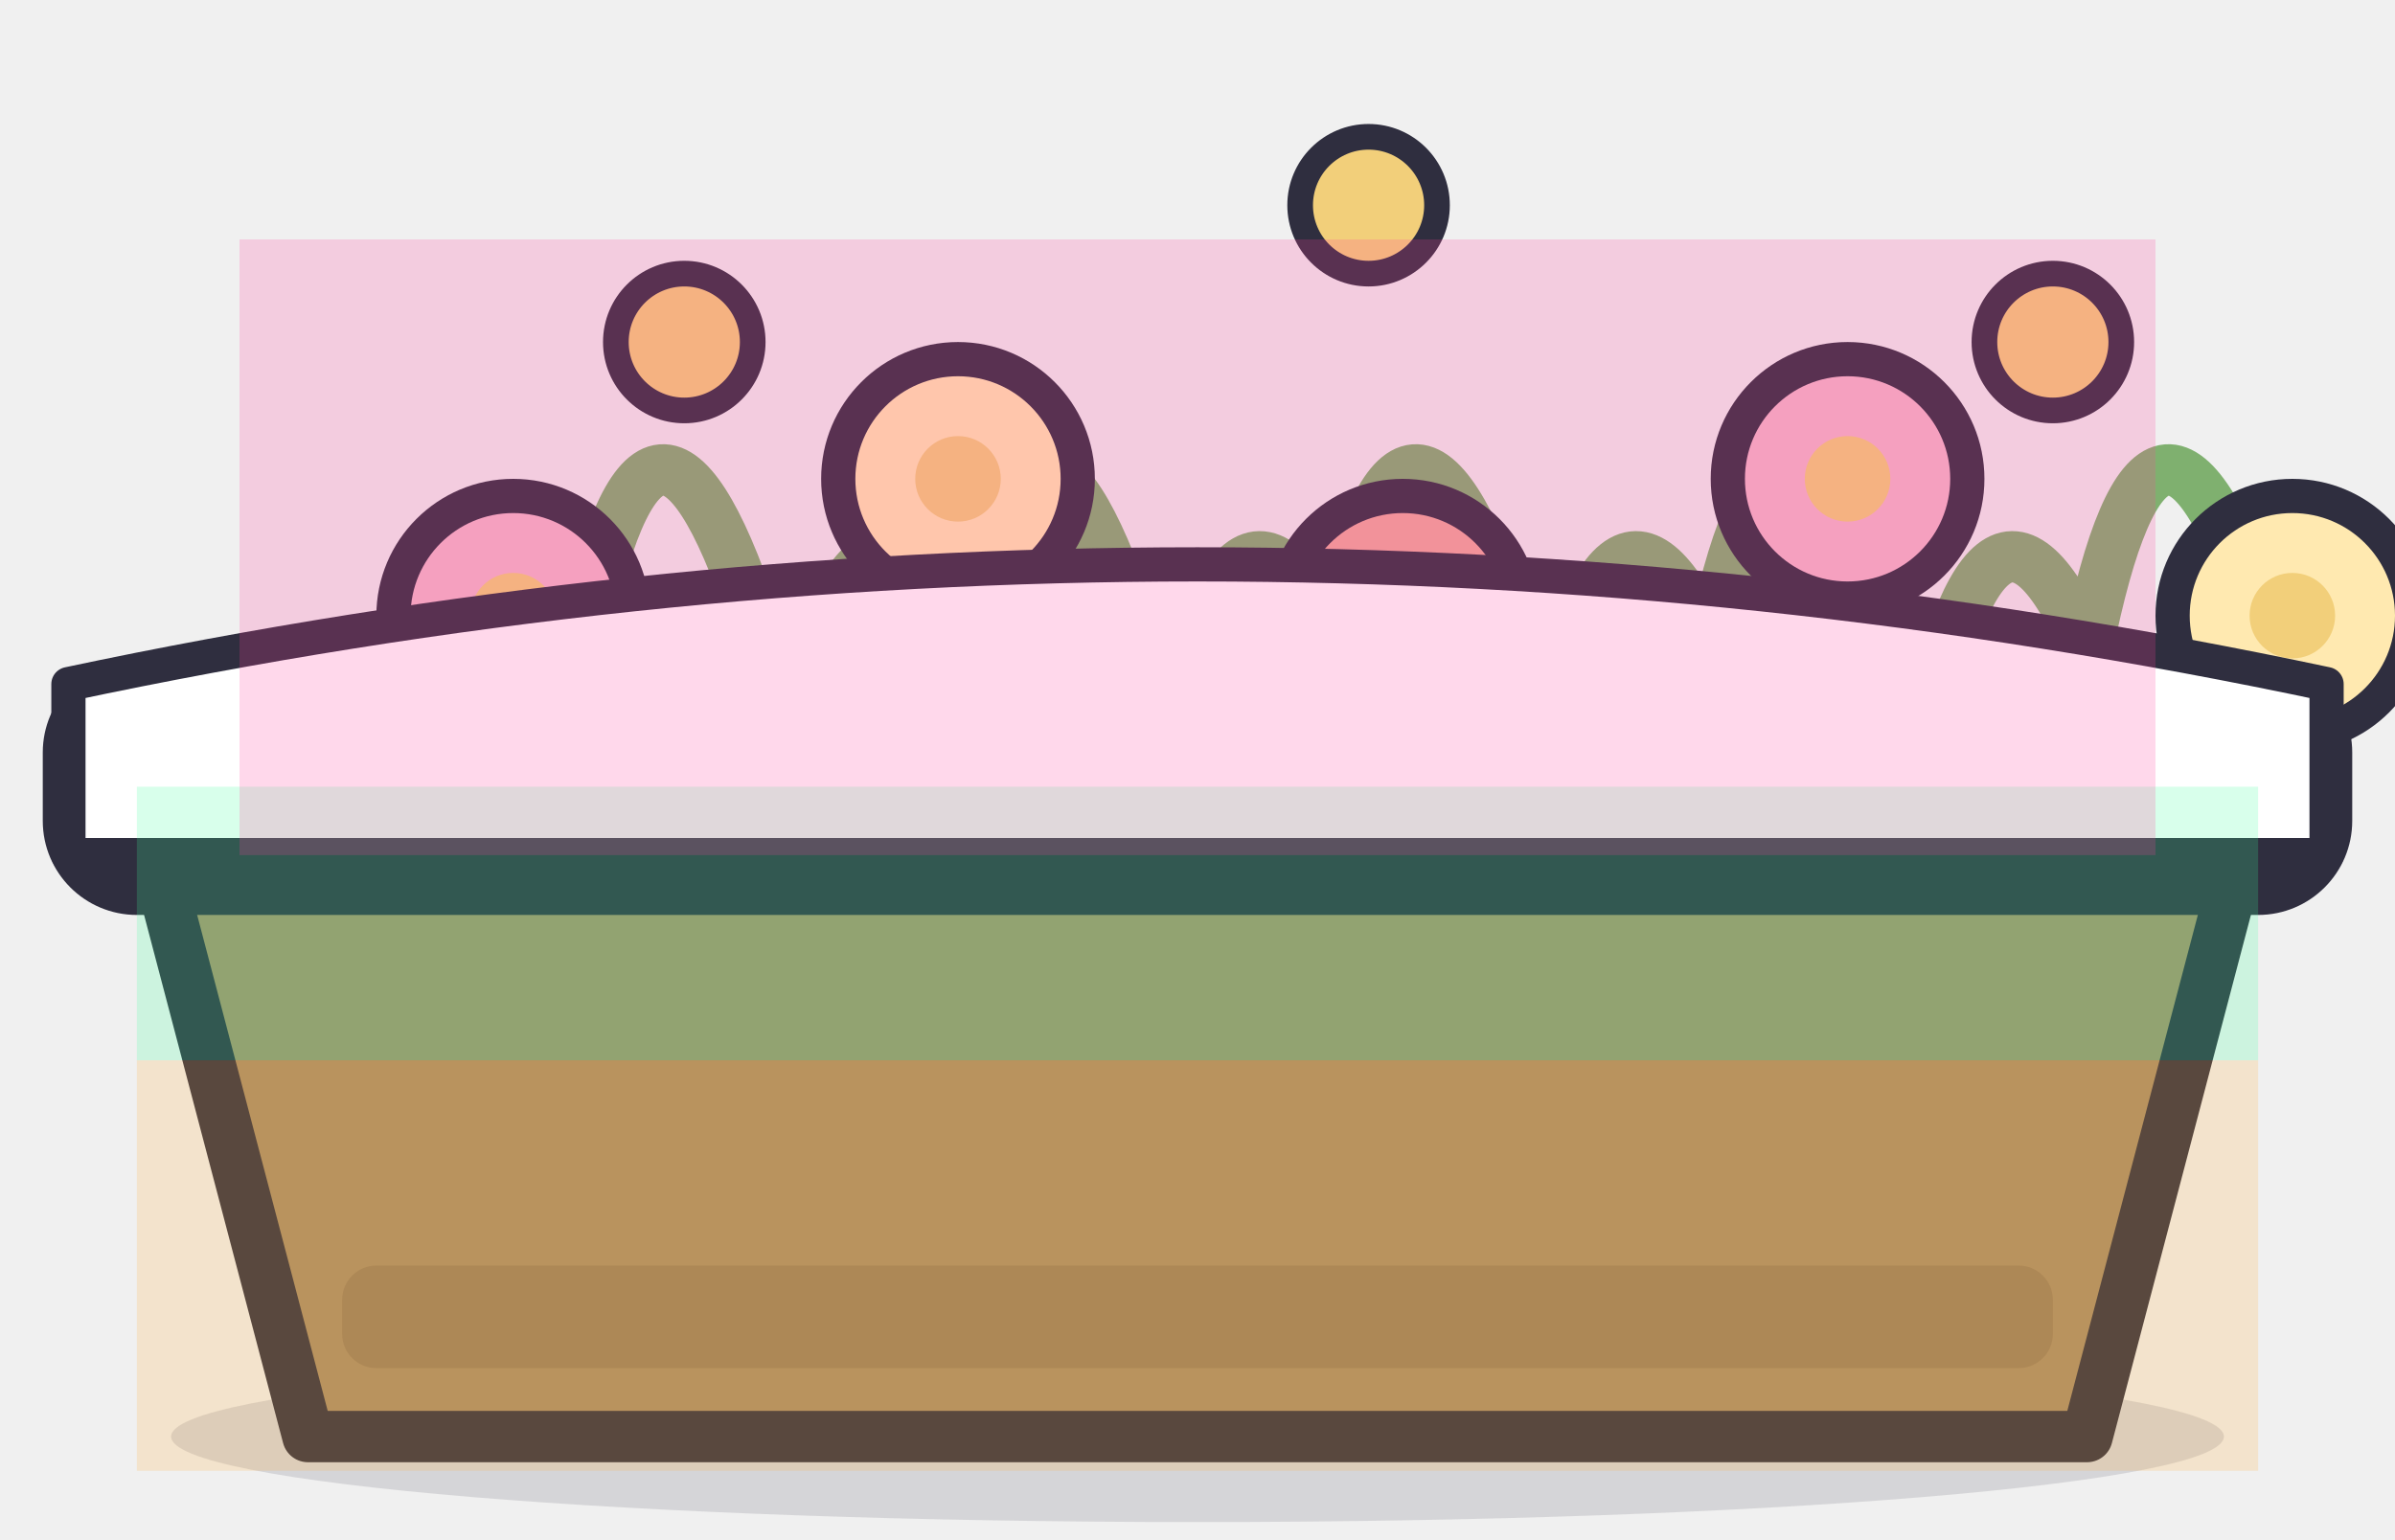
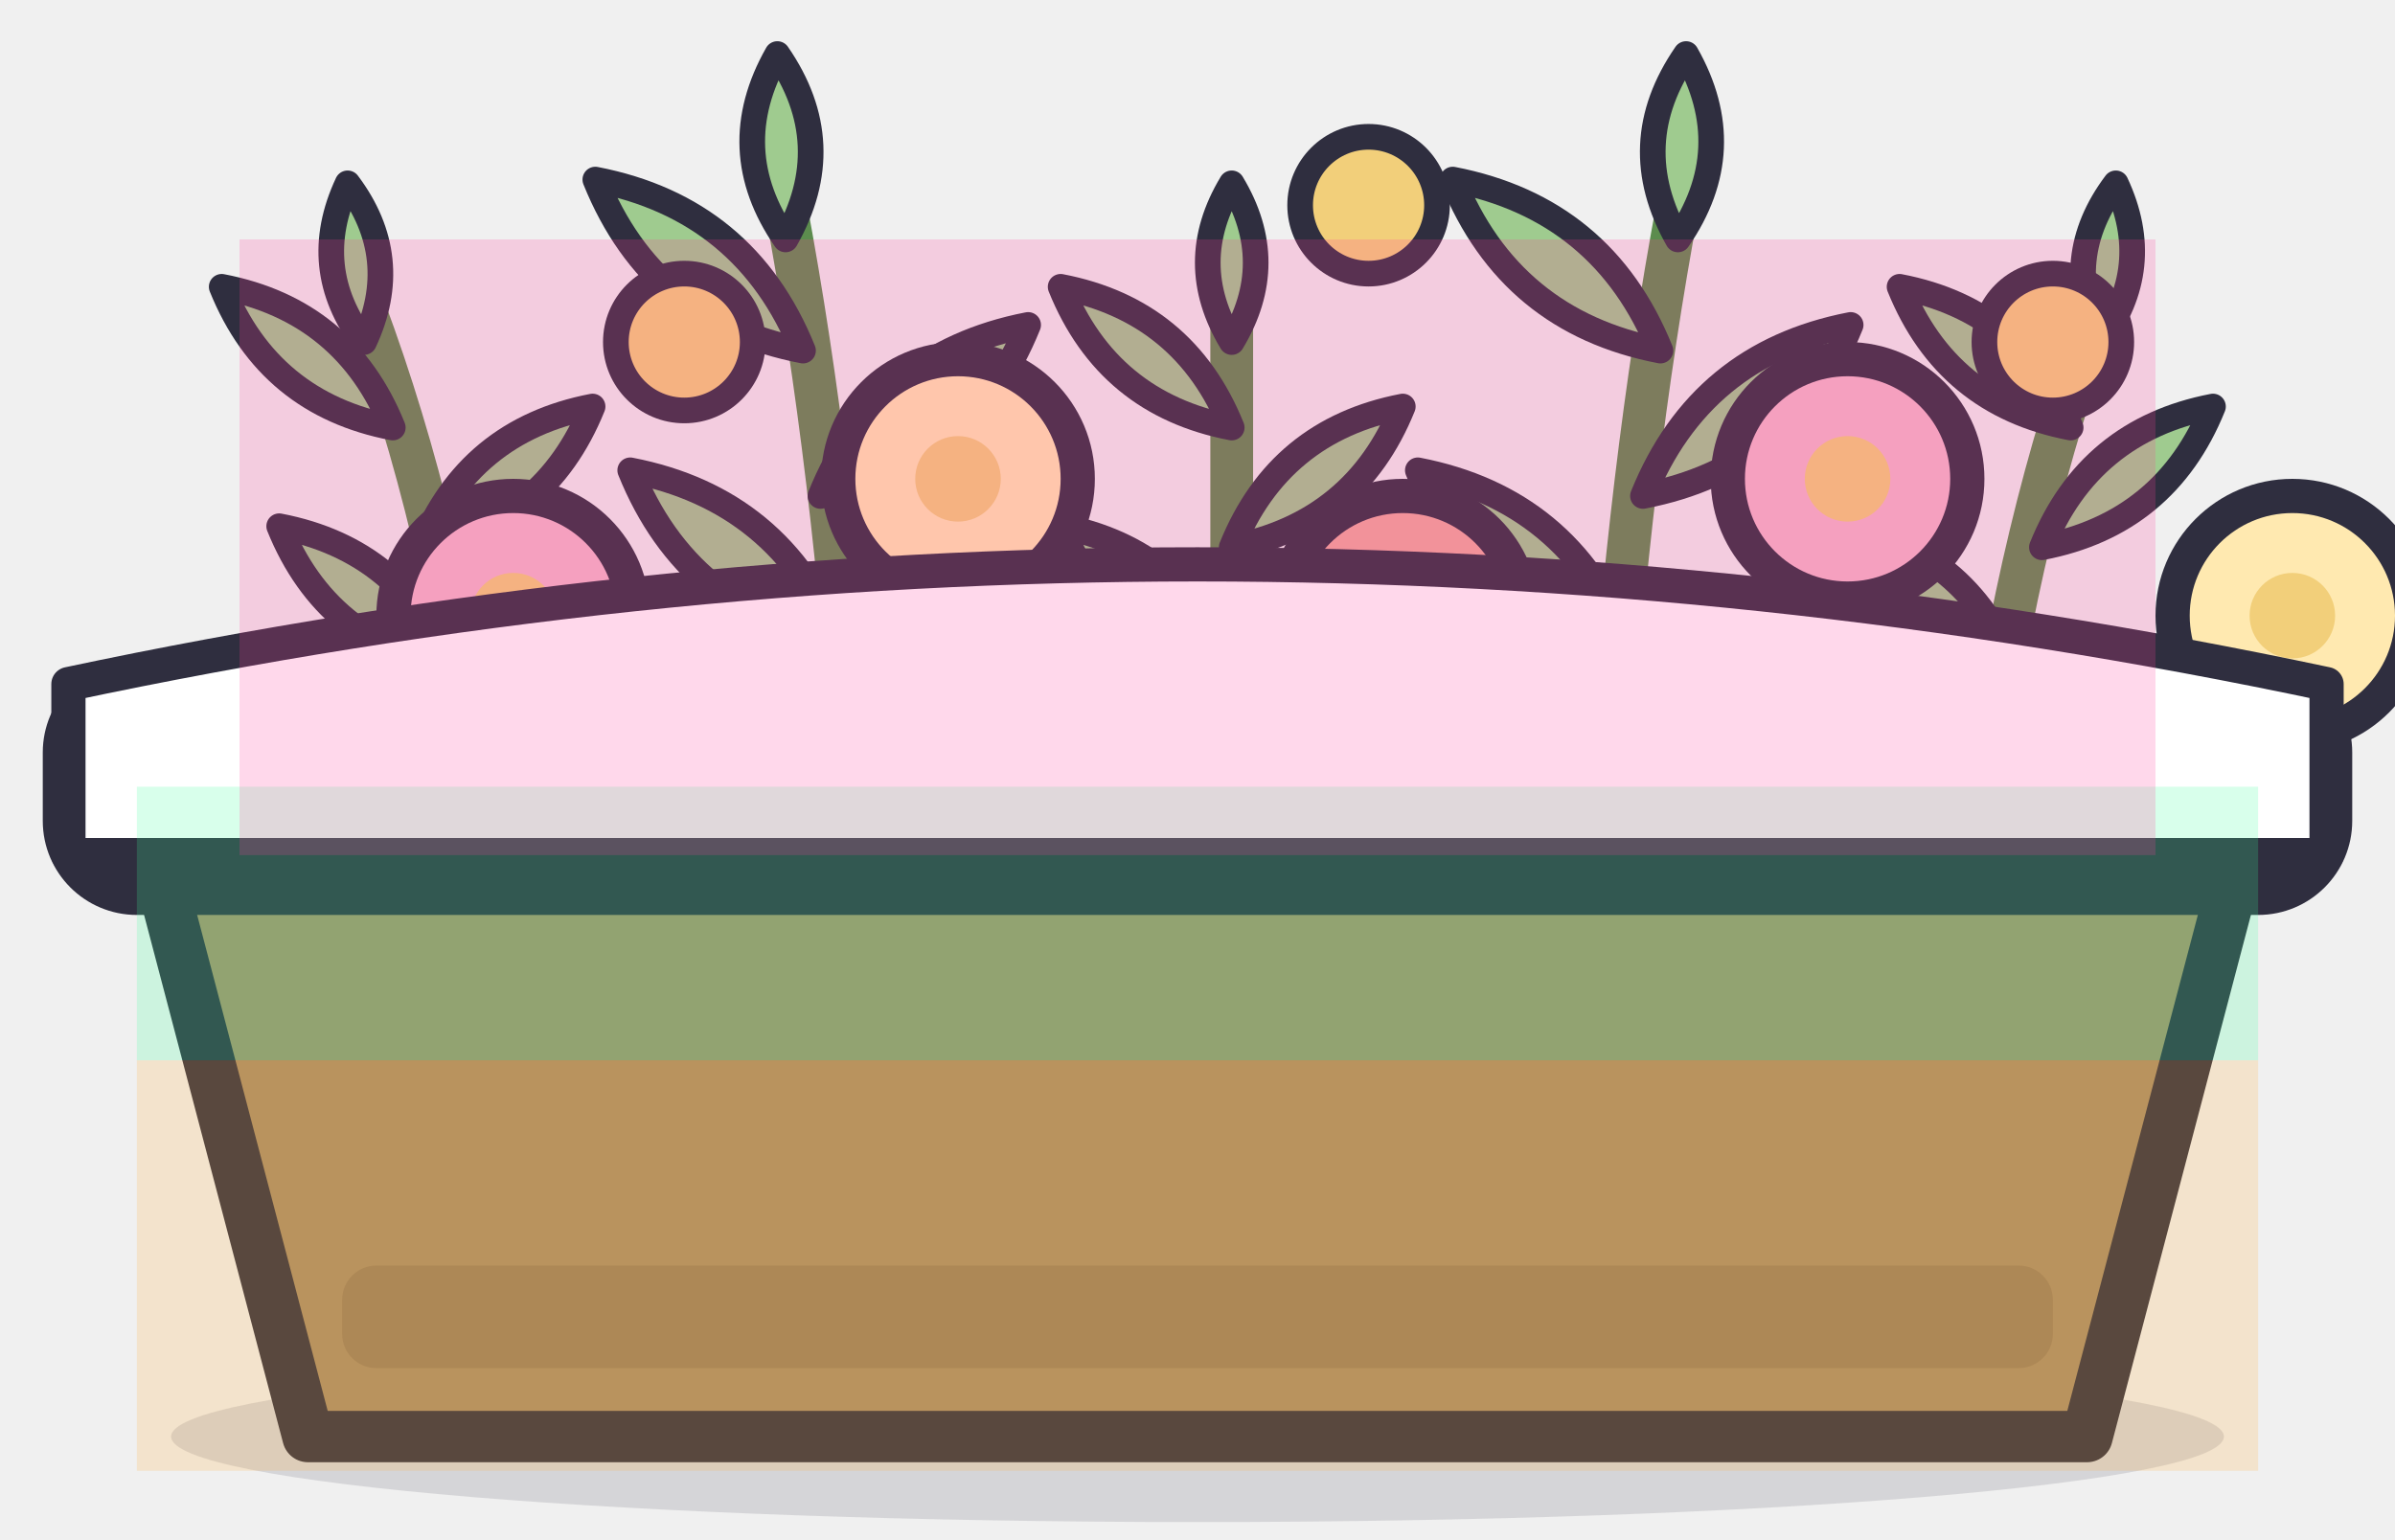
<svg xmlns="http://www.w3.org/2000/svg" viewBox="0 0 140 90" width="140" height="90">
  <g id="stín">
    <ellipse cx="70" cy="84" rx="60" ry="5" fill="#2F2E3F" stroke="none" opacity="0.14" />
  </g>
  <g id="truhlík">
    <path d="M 8 46 L 132 46 L 122 84 L 18 84 Z" fill="#A88C66" stroke="#2F2E3F" stroke-width="3" stroke-linejoin="round" stroke-linecap="round" />
    <rect x="4" y="40" width="132" height="12" rx="4" fill="#C9AD84" stroke="#2F2E3F" stroke-width="3" stroke-linejoin="round" stroke-linecap="round" />
    <rect x="20" y="74" width="100" height="6" rx="2" fill="#8A7052" stroke="none" opacity="0.5" />
  </g>
  <g id="zeleň">
-     <path d="M 24 46 q 4 -22 10 -8 q 4 -20 10 -2" fill="none" stroke="#7FB06F" stroke-width="3" stroke-linejoin="round" stroke-linecap="round" />
-     <path d="M 46 46 q 4 -22 10 -8 q 4 -20 10 -2" fill="none" stroke="#7FB06F" stroke-width="3" stroke-linejoin="round" stroke-linecap="round" />
-     <path d="M 68 46 q 4 -22 10 -8 q 4 -20 10 -2" fill="none" stroke="#7FB06F" stroke-width="3" stroke-linejoin="round" stroke-linecap="round" />
-     <path d="M 90 46 q 4 -22 10 -8 q 4 -20 10 -2" fill="none" stroke="#7FB06F" stroke-width="3" stroke-linejoin="round" stroke-linecap="round" />
-     <path d="M 112 46 q 4 -22 10 -8 q 4 -20 10 -2" fill="none" stroke="#7FB06F" stroke-width="3" stroke-linejoin="round" stroke-linecap="round" />
+     <path d="M 28 46 Q 25.98 30.6 21.28 18" fill="none" stroke="#5C8C4E" stroke-width="2.5" stroke-linejoin="round" stroke-linecap="round" />
+     <path d="M 26.32 39 Q 23.56 32.16 16.32 30.77 Q 19.08 37.61 26.32 39 Z" fill="#9FCB8F" stroke="#2F2E3F" stroke-width="1.5" stroke-linejoin="round" stroke-linecap="round" />
+     <path d="M 24.64 32 Q 31.88 30.61 34.64 23.77 Q 27.4 25.16 24.64 32 Z" fill="#9FCB8F" stroke="#2F2E3F" stroke-width="1.5" stroke-linejoin="round" stroke-linecap="round" />
+     <path d="M 22.96 25 Q 20.2 18.16 12.96 16.77 Q 15.72 23.61 22.96 25 Z" fill="#9FCB8F" stroke="#2F2E3F" stroke-width="1.5" stroke-linejoin="round" stroke-linecap="round" />
+     <path d="M 21.28 20 Q 23.59 15.07 20.32 10.72 Q 18.01 15.65 21.28 20 Z" fill="#9FCB8F" stroke="#2F2E3F" stroke-width="1.5" stroke-linejoin="round" stroke-linecap="round" />
+     <path d="M 50 46 Q 48.78 27.3 45.92 12" fill="none" stroke="#5C8C4E" stroke-width="2.5" stroke-linejoin="round" stroke-linecap="round" />
+     <path d="M 48.98 37.5 Q 45.63 29.2 36.84 27.5 Q 40.19 35.81 48.98 37.5 Z" fill="#9FCB8F" stroke="#2F2E3F" stroke-width="1.5" stroke-linejoin="round" stroke-linecap="round" />
+     <path d="M 47.96 29 Q 56.75 27.31 60.1 19 Q 51.31 20.7 47.96 29 Z" fill="#9FCB8F" stroke="#2F2E3F" stroke-width="1.5" stroke-linejoin="round" stroke-linecap="round" />
+     <path d="M 46.94 20.5 Q 43.59 12.2 34.8 10.5 Q 38.15 18.81 46.94 20.5 Z" fill="#9FCB8F" stroke="#2F2E3F" stroke-width="1.5" stroke-linejoin="round" stroke-linecap="round" />
+     <path d="M 45.92 14 Q 49.08 8.43 45.44 3.16 Q 42.28 8.73 45.92 14 Z" fill="#9FCB8F" stroke="#2F2E3F" stroke-width="1.5" stroke-linejoin="round" stroke-linecap="round" />
+     <path d="M 72 46 Q 72 30.6 72 18" fill="none" stroke="#5C8C4E" stroke-width="2.5" stroke-linejoin="round" stroke-linecap="round" />
+     <path d="M 72 39 Q 69.24 32.16 62 30.77 Q 64.76 37.61 72 39 Z" fill="#9FCB8F" stroke="#2F2E3F" stroke-width="1.5" stroke-linejoin="round" stroke-linecap="round" />
+     <path d="M 72 32 Q 79.24 30.61 82 23.77 Q 74.76 25.16 72 32 Z" fill="#9FCB8F" stroke="#2F2E3F" stroke-width="1.5" stroke-linejoin="round" stroke-linecap="round" />
+     <path d="M 72 25 Q 69.24 18.16 62 16.77 Q 64.76 23.61 72 25 Z" fill="#9FCB8F" stroke="#2F2E3F" stroke-width="1.5" stroke-linejoin="round" stroke-linecap="round" />
+     <path d="M 72 20 Q 74.8 15.36 72 10.72 Q 69.2 15.36 72 20 Z" fill="#9FCB8F" stroke="#2F2E3F" stroke-width="1.5" stroke-linejoin="round" stroke-linecap="round" />
+     <path d="M 94 46 Q 95.22 27.3 98.08 12" fill="none" stroke="#5C8C4E" stroke-width="2.5" stroke-linejoin="round" stroke-linecap="round" />
+     <path d="M 95.02 37.5 Q 91.67 29.2 82.88 27.5 Q 86.23 35.81 95.02 37.5 Z" fill="#9FCB8F" stroke="#2F2E3F" stroke-width="1.5" stroke-linejoin="round" stroke-linecap="round" />
+     <path d="M 96.04 29 Q 104.83 27.31 108.18 19 Q 99.39 20.7 96.04 29 Z" fill="#9FCB8F" stroke="#2F2E3F" stroke-width="1.5" stroke-linejoin="round" stroke-linecap="round" />
+     <path d="M 97.06 20.5 Q 93.71 12.2 84.92 10.5 Q 88.27 18.81 97.06 20.5 Z" fill="#9FCB8F" stroke="#2F2E3F" stroke-width="1.5" stroke-linejoin="round" stroke-linecap="round" />
+     <path d="M 98.08 14 Q 101.72 8.73 98.56 3.16 Q 94.92 8.43 98.08 14 Z" fill="#9FCB8F" stroke="#2F2E3F" stroke-width="1.5" stroke-linejoin="round" stroke-linecap="round" />
+     <path d="M 116 46 Q 118.02 30.6 122.72 18" fill="none" stroke="#5C8C4E" stroke-width="2.5" stroke-linejoin="round" stroke-linecap="round" />
+     <path d="M 117.68 39 Q 114.92 32.16 107.68 30.77 Q 110.44 37.61 117.68 39 Z" fill="#9FCB8F" stroke="#2F2E3F" stroke-width="1.5" stroke-linejoin="round" stroke-linecap="round" />
+     <path d="M 119.36 32 Q 126.6 30.61 129.36 23.77 Q 122.12 25.16 119.36 32 Z" fill="#9FCB8F" stroke="#2F2E3F" stroke-width="1.5" stroke-linejoin="round" stroke-linecap="round" />
+     <path d="M 121.04 25 Q 118.28 18.16 111.04 16.77 Q 113.8 23.61 121.04 25 Z" fill="#9FCB8F" stroke="#2F2E3F" stroke-width="1.5" stroke-linejoin="round" stroke-linecap="round" />
+     <path d="M 122.72 20 Q 125.99 15.65 123.68 10.72 Q 120.41 15.07 122.72 20 Z" fill="#9FCB8F" stroke="#2F2E3F" stroke-width="1.5" stroke-linejoin="round" stroke-linecap="round" />
  </g>
  <g id="stav: květy" data-state="hidden">
    <circle cx="30" cy="36" r="7" fill="#F3B9C8" stroke="#2F2E3F" stroke-width="2" stroke-linejoin="round" stroke-linecap="round" />
    <circle cx="56" cy="28" r="7" fill="#FFE9B0" stroke="#2F2E3F" stroke-width="2" stroke-linejoin="round" stroke-linecap="round" />
    <circle cx="82" cy="36" r="7" fill="#EFA79A" stroke="#2F2E3F" stroke-width="2" stroke-linejoin="round" stroke-linecap="round" />
    <circle cx="108" cy="28" r="7" fill="#F3B9C8" stroke="#2F2E3F" stroke-width="2" stroke-linejoin="round" stroke-linecap="round" />
    <circle cx="134" cy="36" r="7" fill="#FFE9B0" stroke="#2F2E3F" stroke-width="2" stroke-linejoin="round" stroke-linecap="round" />
    <circle cx="30" cy="36" r="2.5" fill="#F2CF7A" stroke="none" />
    <circle cx="56" cy="28" r="2.5" fill="#F2CF7A" stroke="none" />
    <circle cx="82" cy="36" r="2.5" fill="#F2CF7A" stroke="none" />
    <circle cx="108" cy="28" r="2.5" fill="#F2CF7A" stroke="none" />
    <circle cx="134" cy="36" r="2.5" fill="#F2CF7A" stroke="none" />
  </g>
  <g id="stav: sníh" data-state="hidden">
    <path d="M 4 40 Q 70 26 136 40 L 136 50 L 4 50 Z" fill="#FFFFFF" stroke="#2F2E3F" stroke-width="2" stroke-linejoin="round" stroke-linecap="round" />
  </g>
  <g id="stav: včely" data-state="hidden">
    <circle cx="40" cy="20" r="4" fill="#F2CF7A" stroke="#2F2E3F" stroke-width="1.5" stroke-linejoin="round" stroke-linecap="round" />
    <circle cx="80" cy="12" r="4" fill="#F2CF7A" stroke="#2F2E3F" stroke-width="1.5" stroke-linejoin="round" stroke-linecap="round" />
    <circle cx="120" cy="20" r="4" fill="#F2CF7A" stroke="#2F2E3F" stroke-width="1.5" stroke-linejoin="round" stroke-linecap="round" />
  </g>
  <rect id="@pata" x="8" y="62" width="124" height="24" fill="#FFB13D" opacity="0.2" />
  <rect id="@plošina" x="8" y="46" width="124" height="16" fill="#3DFF9A" opacity="0.2" />
  <rect id="@dotyk květy" x="14" y="14" width="112" height="36" fill="#FF3D9A" opacity="0.2" />
</svg>
